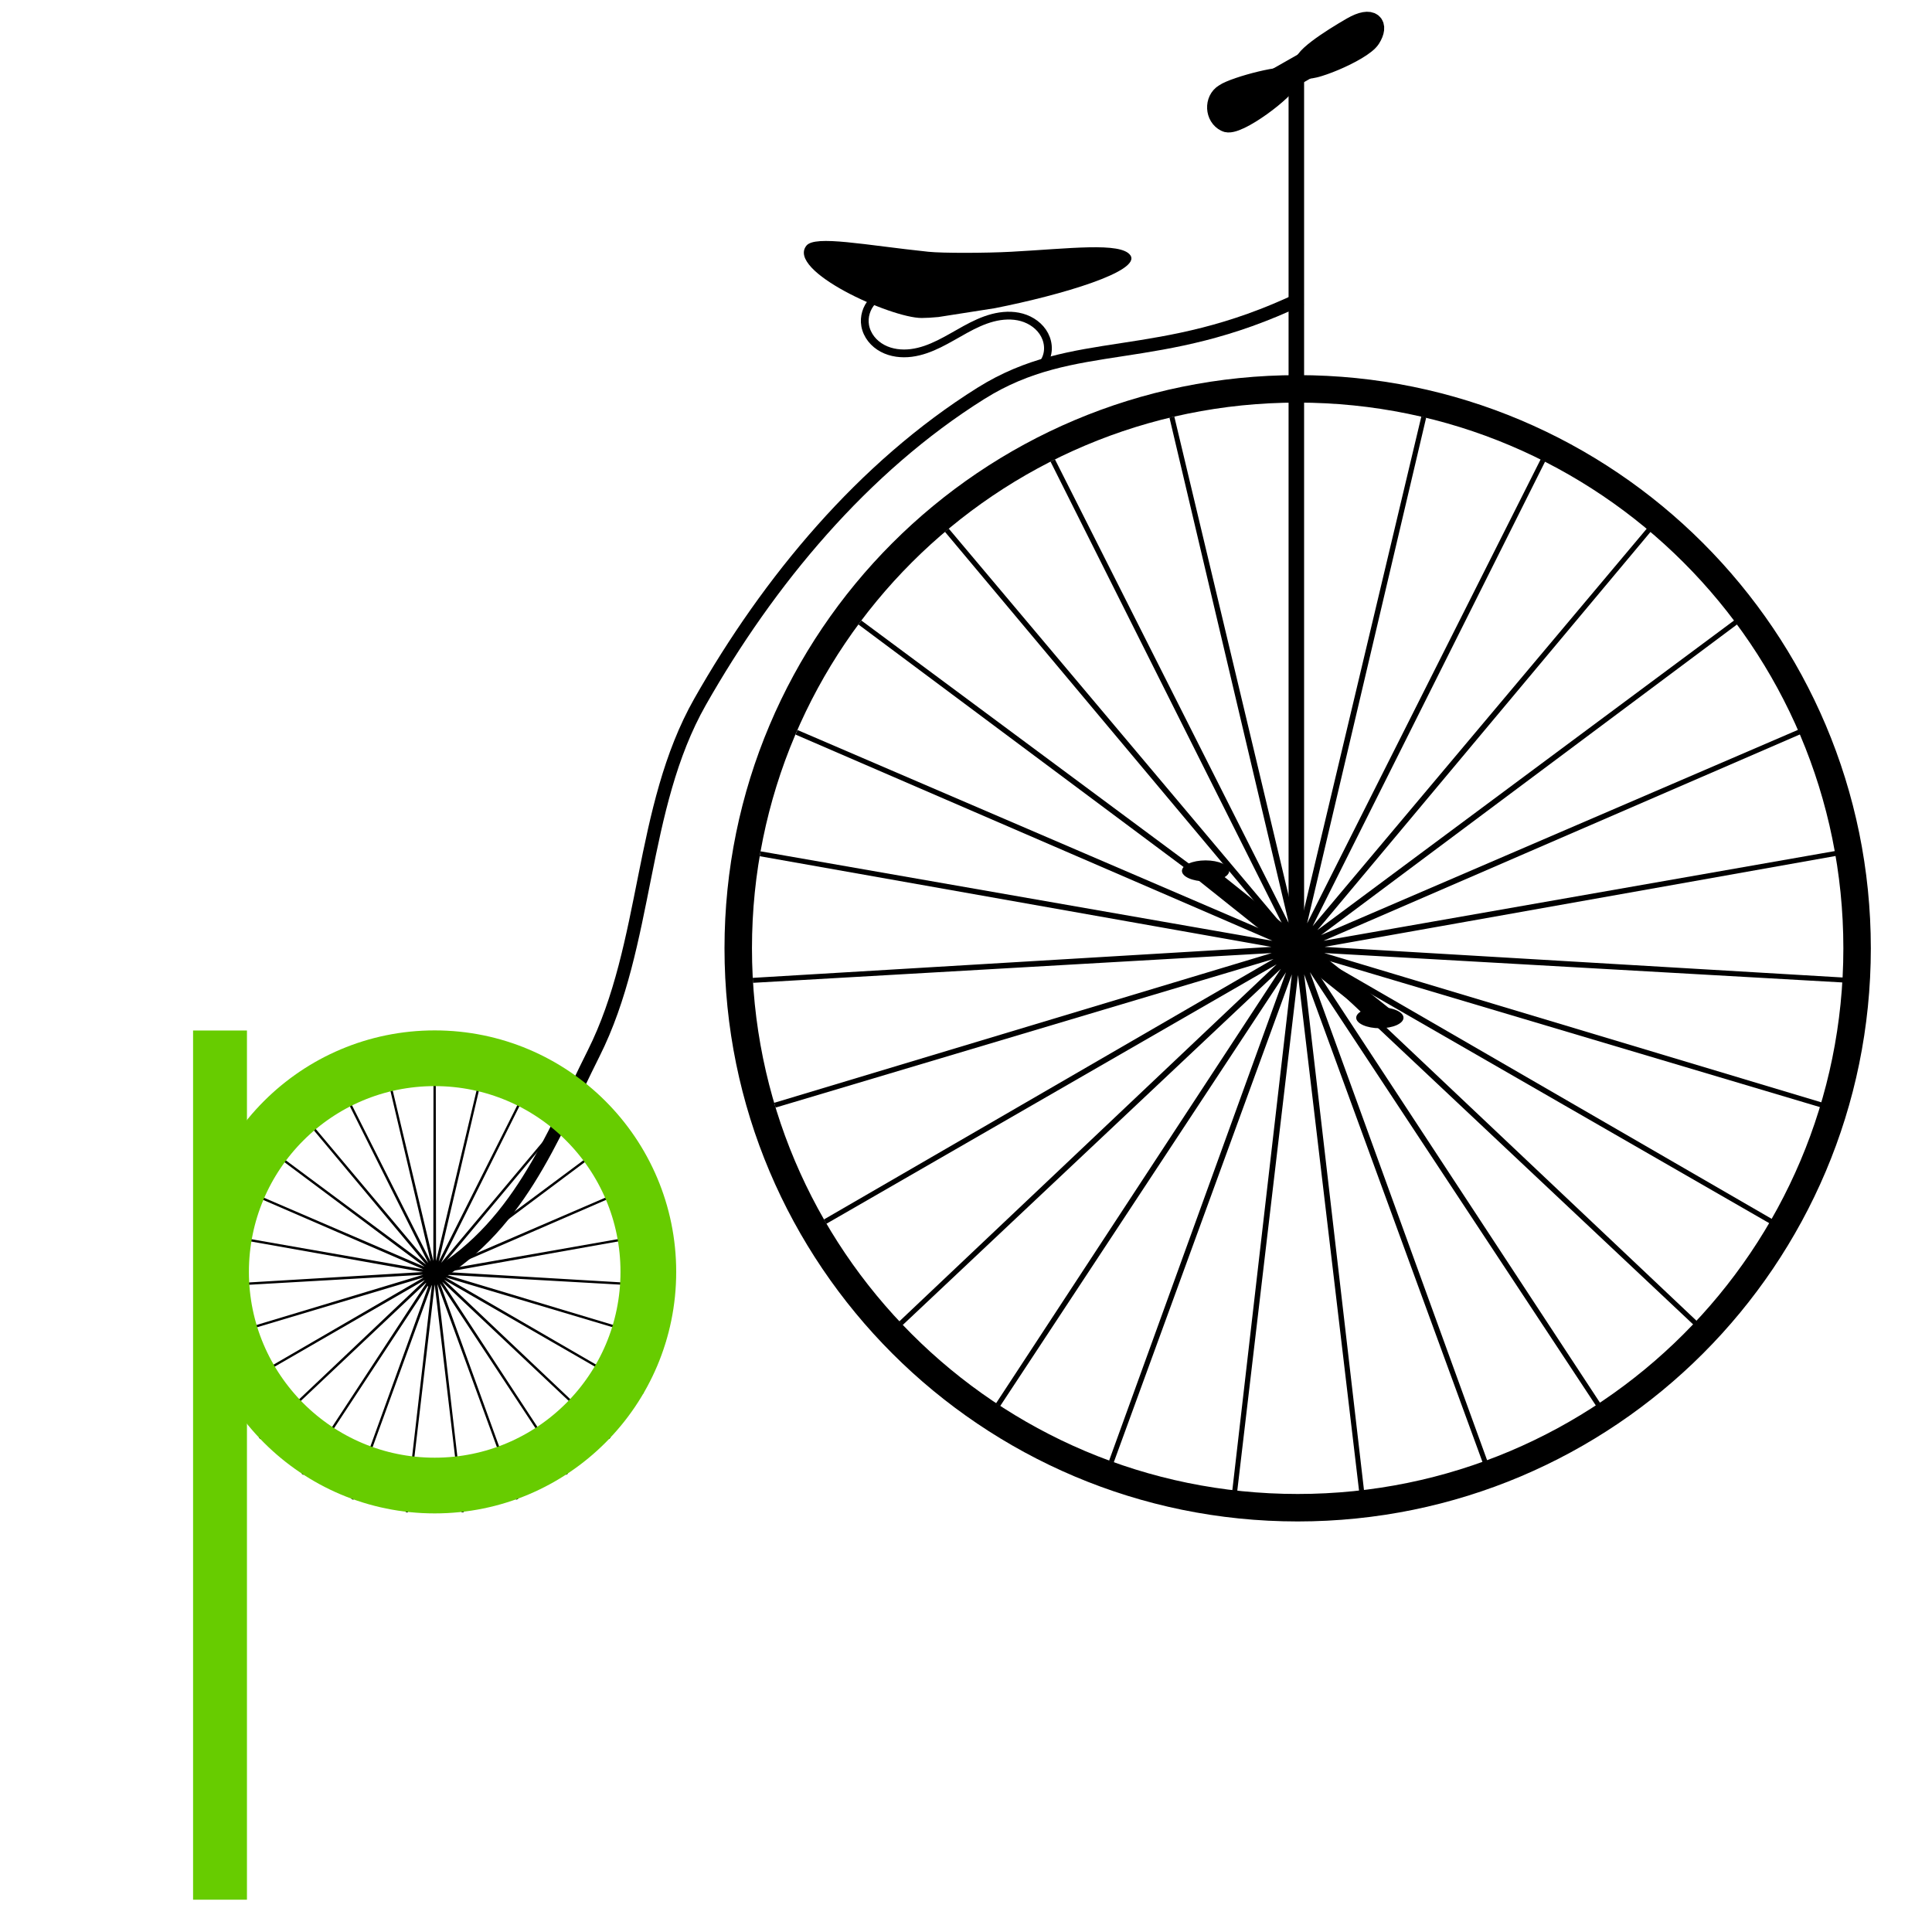
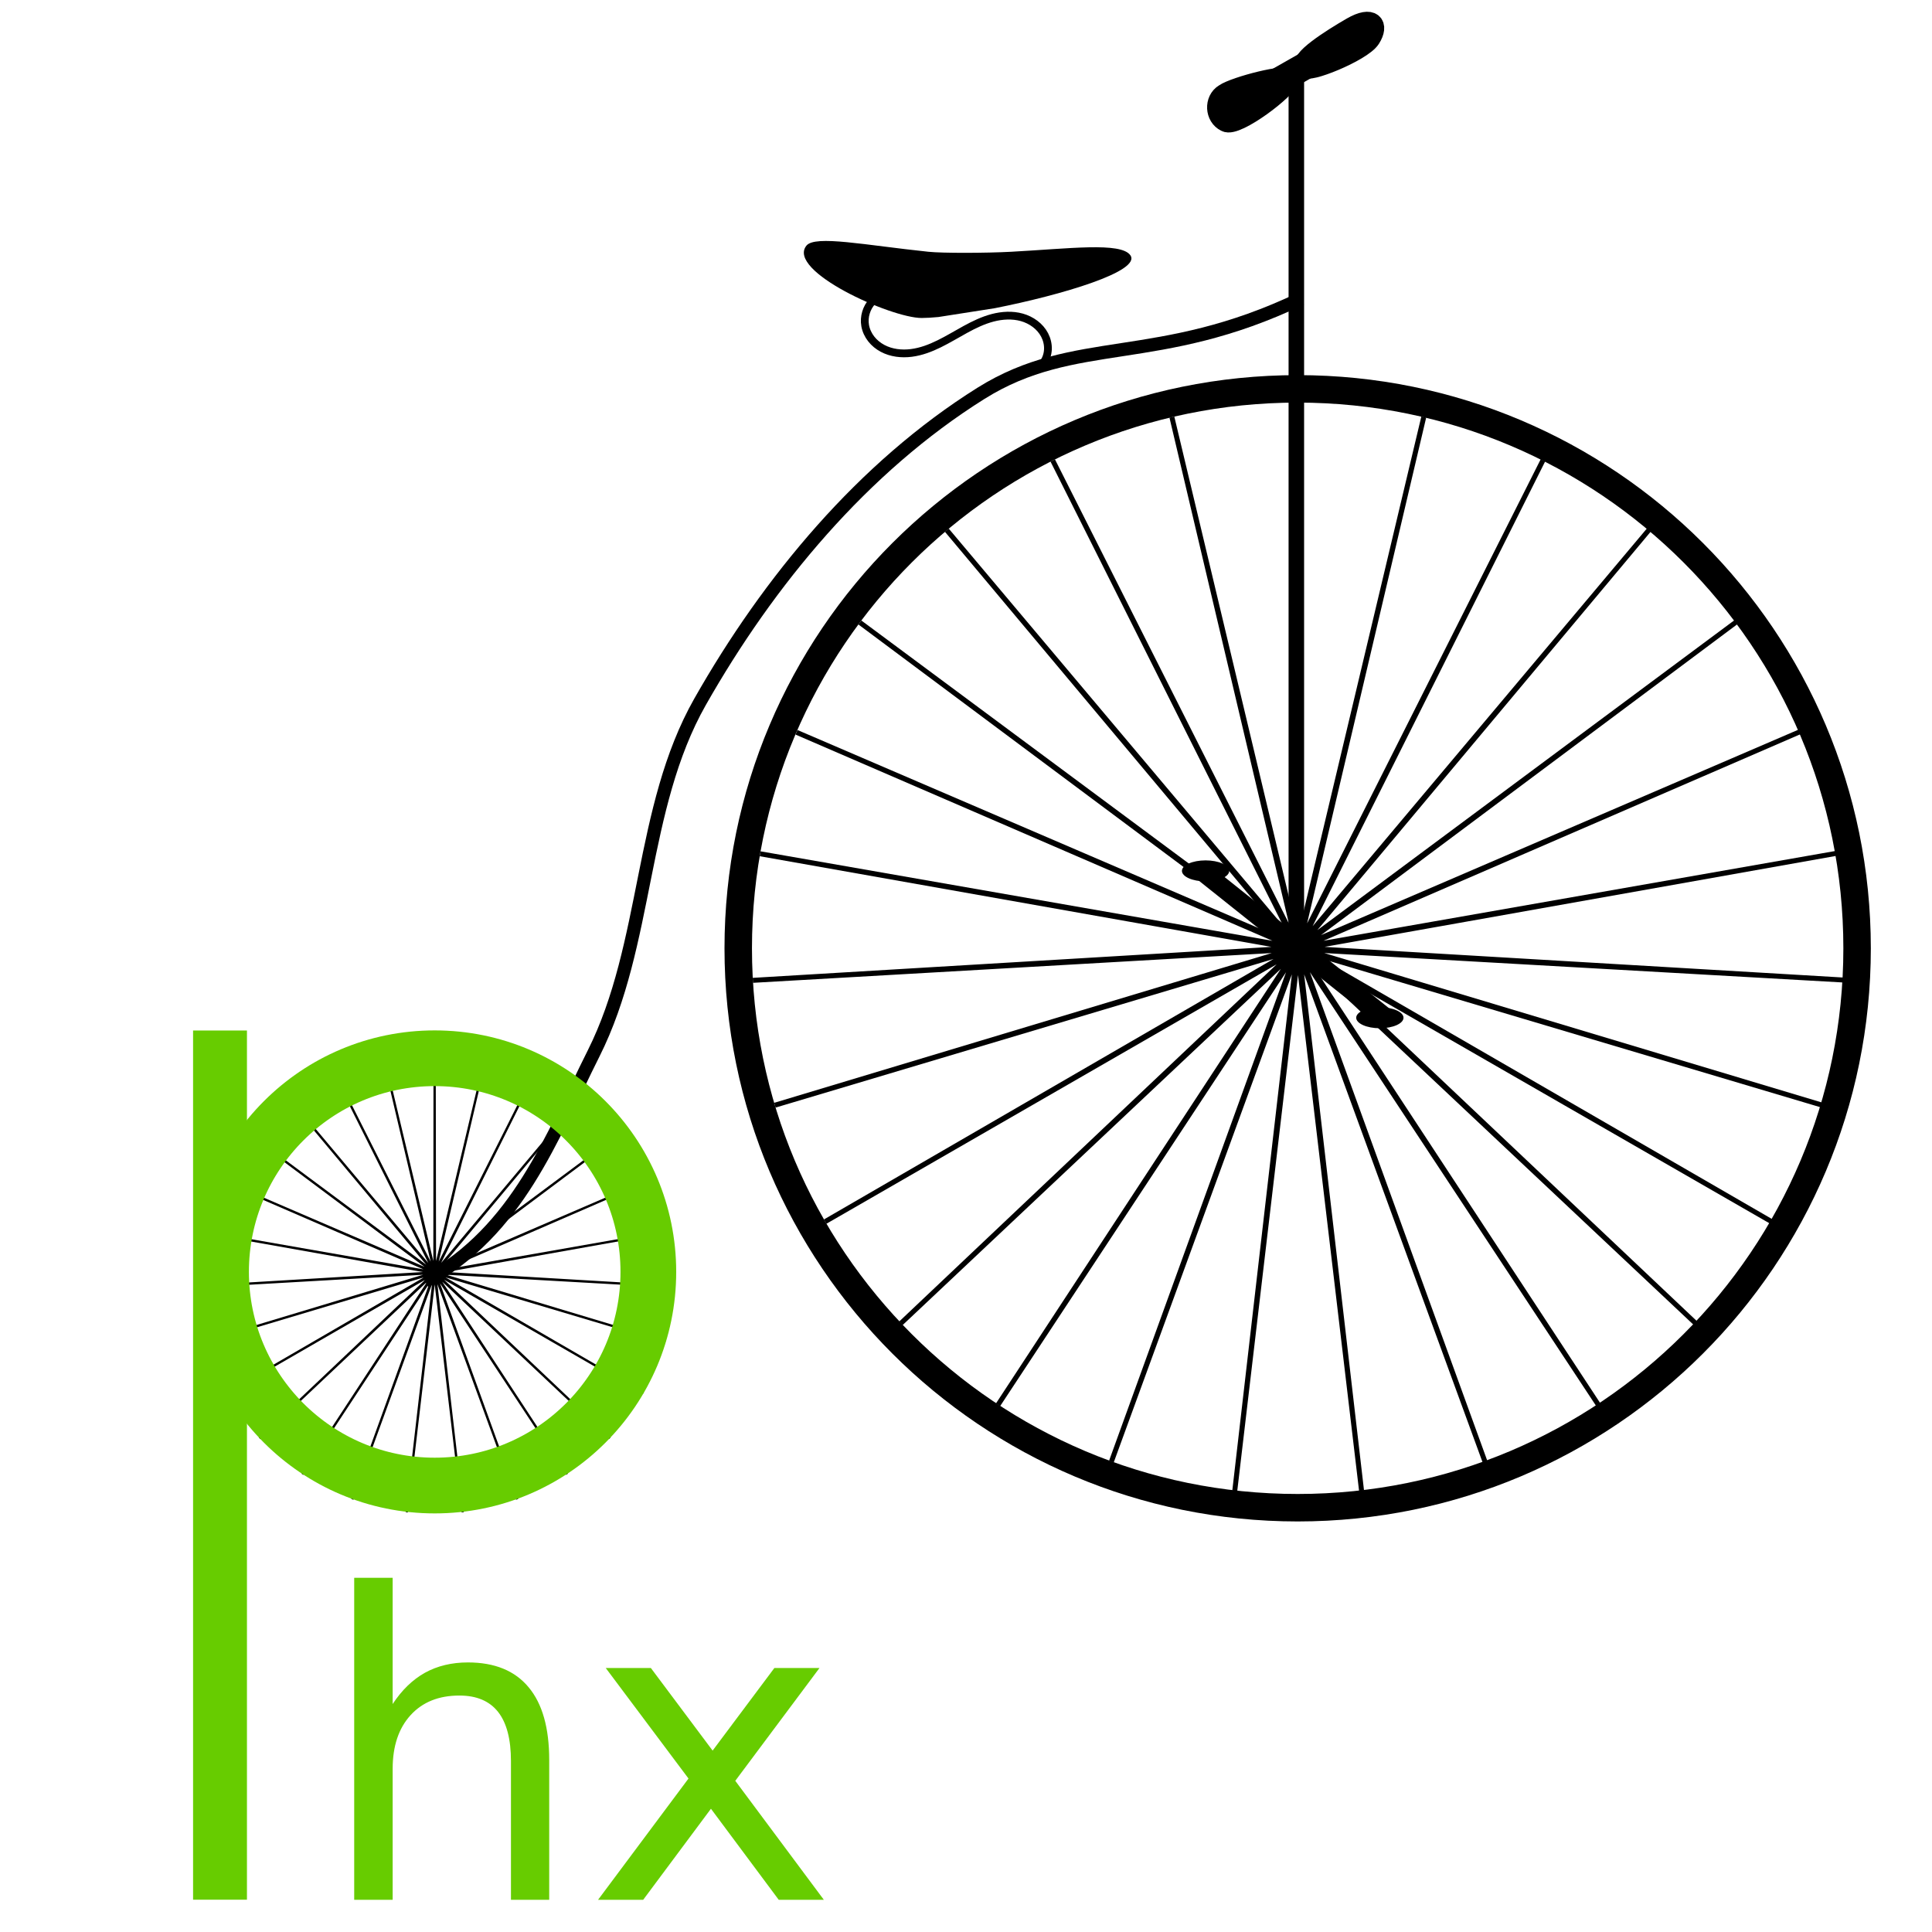
- <svg xmlns="http://www.w3.org/2000/svg" width="1200" height="1200" id="svg3093" version="1.1">
+ <svg xmlns="http://www.w3.org/2000/svg" version="1.1" width="1200" height="1200" id="svg3093">
  <defs id="defs3095">
    </defs>
-   <g id="layer1" transform="translate(0,147.6378)">
-     <g id="g3051" transform="matrix(3.050408,0,0,3.050381,44.90291,-1304.332)">
-       <path transform="matrix(0.2022522,0,0,0.2022522,217.2141,534.5645)" d="M 560,563.791 163.535,190.858 462.243,645.871 162.469,191.56 348.192,703.195 161.27,191.997 223.995,732.671 160.002,192.146 96.348,732.711 158.734,191.998 -27.867,703.313 157.534,191.562 -141.954,646.061 156.468,190.86 -239.763,564.042 155.591,189.932 -316.02,461.678 154.953,188.827 -366.615,344.487 154.586,187.604 -388.82,218.786 154.512,186.33 -381.439,91.353 154.733,185.073 -344.868,-30.942 155.238,183.901 -281.079,-141.508 156,182.876 -193.512,-234.382 156.978,182.056 -86.887,-304.559 158.118,181.482 33.048,-348.254 159.36,181.188 l 0.467,-544.3 0.809,544.3 L 286.615,-348.334 161.879,181.481 406.578,-304.714 163.02,182.054 513.247,-234.604 163.998,182.874 600.872,-141.785 164.76,183.898 664.731,-31.26 165.266,185.07 701.378,91.013 165.488,186.327 708.841,218.441 165.414,187.601 686.714,344.155 165.049,188.824 636.193,461.378 164.411,189.929 z" id="path2987" style="fill:#88aa00;fill-opacity:0;stroke:#000000;stroke-width:5;stroke-linecap:round;stroke-linejoin:miter;stroke-miterlimit:4;stroke-opacity:1;stroke-dasharray:none;stroke-dashoffset:0" />
-       <path transform="matrix(1.118605,0,0,1.118605,-182.4203,84.95106)" d="m 487.963,435.664 c 0,56.24 -45.592,101.832 -101.832,101.832 -56.24,0 -101.832,-45.592 -101.832,-101.832 0,-56.24 45.592,-101.832 101.832,-101.832 56.24,0 101.832,45.592 101.832,101.832 z" id="path3003" style="fill:#000000;fill-opacity:0;stroke:#000000;stroke-width:5;stroke-linecap:round;stroke-linejoin:miter;stroke-miterlimit:4;stroke-opacity:1;stroke-dasharray:none;stroke-dashoffset:0" />
+   <g transform="translate(0,147.6378)" id="layer1">
+     <g transform="matrix(3.050408,0,0,3.050381,44.90291,-1304.332)" id="g3051">
+       <path d="M 560,563.791 163.535,190.858 462.243,645.871 162.469,191.56 348.192,703.195 161.27,191.997 223.995,732.671 160.002,192.146 96.348,732.711 158.734,191.998 -27.867,703.313 157.534,191.562 -141.954,646.061 156.468,190.86 -239.763,564.042 155.591,189.932 -316.02,461.678 154.953,188.827 -366.615,344.487 154.586,187.604 -388.82,218.786 154.512,186.33 -381.439,91.353 154.733,185.073 -344.868,-30.942 155.238,183.901 -281.079,-141.508 156,182.876 -193.512,-234.382 156.978,182.056 -86.887,-304.559 158.118,181.482 33.048,-348.254 159.36,181.188 l 0.467,-544.3 0.809,544.3 L 286.615,-348.334 161.879,181.481 406.578,-304.714 163.02,182.054 513.247,-234.604 163.998,182.874 600.872,-141.785 164.76,183.898 664.731,-31.26 165.266,185.07 701.378,91.013 165.488,186.327 708.841,218.441 165.414,187.601 686.714,344.155 165.049,188.824 636.193,461.378 164.411,189.929 z" transform="matrix(0.2022522,0,0,0.2022522,217.2141,534.5645)" id="path2987" style="fill:#88aa00;fill-opacity:0;stroke:#000000;stroke-width:5;stroke-linecap:round;stroke-linejoin:miter;stroke-miterlimit:4;stroke-opacity:1;stroke-dasharray:none;stroke-dashoffset:0" />
+       <path d="m 487.963,435.664 a 101.832,101.832 0 1 1 -203.665,0 101.832,101.832 0 1 1 203.665,0 z" transform="matrix(1.118605,0,0,1.118605,-182.4203,84.95106)" id="path3003" style="fill:#000000;fill-opacity:0;stroke:#000000;stroke-width:5;stroke-linecap:round;stroke-linejoin:miter;stroke-miterlimit:4;stroke-opacity:1;stroke-dasharray:none;stroke-dashoffset:0" />
    </g>
-     <path style="fill:none;stroke:#000000;stroke-width:9.646;stroke-linecap:butt;stroke-linejoin:miter;stroke-miterlimit:4;stroke-opacity:1;stroke-dasharray:none" d="m 805.177,449.441 c 0,-553.078 0,-552.256 0,-552.256" id="path3015" />
-     <path style="fill:none;stroke:#000000;stroke-width:8.201;stroke-linecap:butt;stroke-linejoin:miter;stroke-miterlimit:4;stroke-opacity:1;stroke-dasharray:none" d="M 808.11,37.817 C 718.96,80.484 667.801,59.979 609.223,96.708 536.074,142.574 477.463,213.146 434.841,288.231 397.281,354.398 402.827,438.689 368.699,506.689 342.38,559.129 321.852,616.555 264.101,648.262" id="path3049" />
-     <path transform="matrix(0.2720681,0,0,0.2725242,226.4664,591.9999)" d="M 560,563.791 163.535,190.858 462.243,645.871 162.469,191.56 348.192,703.195 161.27,191.997 223.995,732.671 160.002,192.146 96.348,732.711 158.734,191.998 -27.867,703.313 157.534,191.562 -141.954,646.061 156.468,190.86 -239.763,564.042 155.591,189.932 -316.02,461.678 154.953,188.827 -366.615,344.487 154.586,187.604 -388.82,218.786 154.512,186.33 -381.439,91.353 154.733,185.073 -344.868,-30.942 155.238,183.901 -281.079,-141.508 156,182.876 -193.512,-234.382 156.978,182.056 -86.887,-304.559 158.118,181.482 33.048,-348.254 159.36,181.188 l 0.467,-544.3 0.809,544.3 L 286.615,-348.334 161.879,181.481 406.578,-304.714 163.02,182.054 513.247,-234.604 163.998,182.874 600.872,-141.785 164.76,183.898 664.731,-31.26 165.266,185.07 701.378,91.013 165.488,186.327 708.841,218.441 165.414,187.601 686.714,344.155 165.049,188.824 636.193,461.378 164.411,189.929 z" id="path2987-7" style="fill:#88aa00;fill-opacity:0;stroke:#000000;stroke-width:5;stroke-linecap:round;stroke-linejoin:miter;stroke-miterlimit:4;stroke-opacity:1;stroke-dasharray:none;stroke-dashoffset:0" />
-     <path transform="matrix(1.303123,0,0,1.303123,-233.1758,74.63847)" d="m 487.963,435.664 c 0,56.24 -45.592,101.832 -101.832,101.832 -56.24,0 -101.832,-45.592 -101.832,-101.832 0,-56.24 45.592,-101.832 101.832,-101.832 56.24,0 101.832,45.592 101.832,101.832 z" id="path3003-5" style="fill:#88aa00;fill-opacity:0;stroke:#67cc00;stroke-width:26.552;stroke-linecap:round;stroke-linejoin:miter;stroke-miterlimit:4;stroke-opacity:1;stroke-dasharray:none;stroke-dashoffset:0" />
+     <path d="m 805.177,449.441 c 0,-553.078 0,-552.256 0,-552.256" id="path3015" style="fill:none;stroke:#000000;stroke-width:9.646;stroke-linecap:butt;stroke-linejoin:miter;stroke-miterlimit:4;stroke-opacity:1;stroke-dasharray:none" />
+     <path d="M 808.11,37.817 C 718.96,80.484 667.801,59.979 609.223,96.708 536.074,142.574 477.463,213.146 434.841,288.231 397.281,354.398 402.827,438.689 368.699,506.689 342.38,559.129 321.852,616.555 264.101,648.262" id="path3049" style="fill:none;stroke:#000000;stroke-width:8.201;stroke-linecap:butt;stroke-linejoin:miter;stroke-miterlimit:4;stroke-opacity:1;stroke-dasharray:none" />
+     <path d="M 560,563.791 163.535,190.858 462.243,645.871 162.469,191.56 348.192,703.195 161.27,191.997 223.995,732.671 160.002,192.146 96.348,732.711 158.734,191.998 -27.867,703.313 157.534,191.562 -141.954,646.061 156.468,190.86 -239.763,564.042 155.591,189.932 -316.02,461.678 154.953,188.827 -366.615,344.487 154.586,187.604 -388.82,218.786 154.512,186.33 -381.439,91.353 154.733,185.073 -344.868,-30.942 155.238,183.901 -281.079,-141.508 156,182.876 -193.512,-234.382 156.978,182.056 -86.887,-304.559 158.118,181.482 33.048,-348.254 159.36,181.188 l 0.467,-544.3 0.809,544.3 L 286.615,-348.334 161.879,181.481 406.578,-304.714 163.02,182.054 513.247,-234.604 163.998,182.874 600.872,-141.785 164.76,183.898 664.731,-31.26 165.266,185.07 701.378,91.013 165.488,186.327 708.841,218.441 165.414,187.601 686.714,344.155 165.049,188.824 636.193,461.378 164.411,189.929 z" transform="matrix(0.2720681,0,0,0.2725242,226.4664,591.9999)" id="path2987-7" style="fill:#88aa00;fill-opacity:0;stroke:#000000;stroke-width:5;stroke-linecap:round;stroke-linejoin:miter;stroke-miterlimit:4;stroke-opacity:1;stroke-dasharray:none;stroke-dashoffset:0" />
+     <path d="m 487.963,435.664 a 101.832,101.832 0 1 1 -203.665,0 101.832,101.832 0 1 1 203.665,0 z" transform="matrix(1.303123,0,0,1.303123,-233.1758,74.63847)" id="path3003-5" style="fill:#88aa00;fill-opacity:0;stroke:#67cc00;stroke-width:26.552;stroke-linecap:round;stroke-linejoin:miter;stroke-miterlimit:4;stroke-opacity:1;stroke-dasharray:none;stroke-dashoffset:0" />
    <path d="m 582.9,49.265 c -4.06,0.395 -7.615,0.604 -10.473,0.604 -19.094,0 -84.01,-29.213 -71.572,-44.898 5.358,-6.76 36.679,-0.306 75.875,3.774 8.735,0.909 35.607,0.837 51.178,0 36.257,-1.948 68.097,-6.132 74.122,2.084 7.242,9.923 -42.443,24.722 -84.124,32.955" id="path3207" />
-     <path style="fill:none;stroke:#000000;stroke-width:4.823;stroke-linecap:butt;stroke-linejoin:miter;stroke-miterlimit:4;stroke-opacity:1;stroke-dasharray:none" d="m 556.805,34.1 c -5.43,-0.667 -11.127,1.38 -14.89,5.352 -3.763,3.972 -5.5,9.771 -4.541,15.157 0.538,3.021 1.877,5.882 3.769,8.297 1.892,2.415 4.328,4.388 7.035,5.832 5.414,2.887 11.807,3.615 17.893,2.833 12.172,-1.562 22.77,-8.694 33.532,-14.592 5.381,-2.949 10.954,-5.645 16.888,-7.208 5.934,-1.563 12.281,-1.95 18.19,-0.294 5.908,1.657 11.329,5.504 14.159,10.948 1.415,2.722 2.163,5.803 2.049,8.869 -0.115,3.066 -1.104,6.109 -2.902,8.595 -1.671,2.311 -4.027,4.121 -6.692,5.138" id="path3221" />
-     <path style="fill:none;stroke:#000000;stroke-width:16.805;stroke-linecap:butt;stroke-linejoin:miter;stroke-miterlimit:4;stroke-opacity:1" d="m 841.598,-124.235 c -27.086,15.363 -54.172,30.727 -81.258,46.09" id="path4020" />
-     <path style="fill:#000000;fill-opacity:1;stroke:#000000;stroke-width:12.71;stroke-linecap:round;stroke-linejoin:miter;stroke-miterlimit:4;stroke-opacity:1;stroke-dashoffset:0" d="m 851.089,-123.815 c -5.404,8.443 -40.781,22.332 -39.586,17.735 -6.626,-3.166 15.582,-17.28 28.223,-24.558 12.642,-7.278 16.767,-1.62 11.362,6.823 z" id="path4022" />
-     <path style="fill:#000000;fill-opacity:1;stroke:#000000;stroke-width:12.71;stroke-linecap:round;stroke-linejoin:miter;stroke-miterlimit:4;stroke-opacity:1;stroke-dashoffset:0" d="m 800.057,-98.161 c 0.337,4.919 -32.306,29.833 -38.678,26.063 -6.626,-3.166 -7.128,-13.345 -0.842,-17.122 6.469,-4.567 40.36,-13.256 39.52,-8.941 z" id="path4018" />
-     <path style="fill:none;stroke:#67cc00;stroke-width:33.465;stroke-linecap:square;stroke-linejoin:miter;stroke-miterlimit:0;stroke-opacity:1;stroke-dasharray:none;marker-start:none" d="m 136.654,509.173 0,506.378" id="path4067" />
-     <path style="fill:none;stroke:#000000;stroke-width:11.741;stroke-linecap:butt;stroke-linejoin:miter;stroke-miterlimit:4;stroke-opacity:1;stroke-dasharray:none" d="m 747.39,394.076 114.947,91.681" id="path4156" />
-     <path style="fill:#000000;fill-opacity:1;stroke:#000000;stroke-width:0;stroke-linecap:round;stroke-linejoin:miter;stroke-miterlimit:4;stroke-opacity:1;stroke-dasharray:none;stroke-dashoffset:0" id="path4165-7" d="m 150.268,90.844 c 0,2.096 -2.778,3.795 -6.205,3.795 -3.427,0 -6.205,-1.699 -6.205,-3.795 0,-2.096 2.778,-3.795 6.205,-3.795 3.427,0 6.205,1.699 6.205,3.795 z" transform="matrix(2.366918,0,0,1.718041,516.0656,328.4256)" />
-     <path style="fill:#000000;fill-opacity:1;stroke:#000000;stroke-width:0;stroke-linecap:round;stroke-linejoin:miter;stroke-miterlimit:4;stroke-opacity:1;stroke-dasharray:none;stroke-dashoffset:0" id="path4165-7-0" d="m 150.268,90.844 c 0,2.096 -2.778,3.795 -6.205,3.795 -3.427,0 -6.205,-1.699 -6.205,-3.795 0,-2.096 2.778,-3.795 6.205,-3.795 3.427,0 6.205,1.699 6.205,3.795 z" transform="matrix(2.366918,0,0,1.718041,407.8275,237.209)" />
-     <text xml:space="preserve" style="font-size:263.848px;font-style:normal;font-weight:normal;line-height:0%;letter-spacing:0px;word-spacing:0px;writing-mode:tb-rl;fill:#67cc00;fill-opacity:1;stroke:none;font-family:Sans" x="195.53" y="1034.748" id="text4349" transform="scale(1.002312,0.9976938)">
-       <tspan id="tspan4351" x="195.53" y="1034.748" style="font-weight:normal;writing-mode:lr-tb;fill:#67cc00;fill-opacity:1">hx</tspan>
-     </text>
+     <path d="m 556.805,34.1 c -5.43,-0.667 -11.127,1.38 -14.89,5.352 -3.763,3.972 -5.5,9.771 -4.541,15.157 0.538,3.021 1.877,5.882 3.769,8.297 1.892,2.415 4.328,4.388 7.035,5.832 5.414,2.887 11.807,3.615 17.893,2.833 12.172,-1.562 22.77,-8.694 33.532,-14.592 5.381,-2.949 10.954,-5.645 16.888,-7.208 5.934,-1.563 12.281,-1.95 18.19,-0.294 5.908,1.657 11.329,5.504 14.159,10.948 1.415,2.722 2.163,5.803 2.049,8.869 -0.115,3.066 -1.104,6.109 -2.902,8.595 -1.671,2.311 -4.027,4.121 -6.692,5.138" id="path3221" style="fill:none;stroke:#000000;stroke-width:4.823;stroke-linecap:butt;stroke-linejoin:miter;stroke-miterlimit:4;stroke-opacity:1;stroke-dasharray:none" />
+     <path d="m 841.598,-124.235 c -27.086,15.363 -54.172,30.727 -81.258,46.09" id="path4020" style="fill:none;stroke:#000000;stroke-width:16.805;stroke-linecap:butt;stroke-linejoin:miter;stroke-miterlimit:4;stroke-opacity:1" />
+     <path d="m 851.089,-123.815 c -5.404,8.443 -40.781,22.332 -39.586,17.735 -6.626,-3.166 15.582,-17.28 28.223,-24.558 12.642,-7.278 16.767,-1.62 11.362,6.823 z" id="path4022" style="fill:#000000;fill-opacity:1;stroke:#000000;stroke-width:12.71;stroke-linecap:round;stroke-linejoin:miter;stroke-miterlimit:4;stroke-opacity:1;stroke-dashoffset:0" />
+     <path d="m 800.057,-98.161 c 0.337,4.919 -32.306,29.833 -38.678,26.063 -6.626,-3.166 -7.128,-13.345 -0.842,-17.122 6.469,-4.567 40.36,-13.256 39.52,-8.941 z" id="path4018" style="fill:#000000;fill-opacity:1;stroke:#000000;stroke-width:12.71;stroke-linecap:round;stroke-linejoin:miter;stroke-miterlimit:4;stroke-opacity:1;stroke-dashoffset:0" />
+     <path d="m 136.654,509.173 0,506.378" id="path4067" style="fill:none;stroke:#67cc00;stroke-width:33.465;stroke-linecap:square;stroke-linejoin:miter;stroke-miterlimit:0;stroke-opacity:1;stroke-dasharray:none;marker-start:none" />
+     <path d="m 747.39,394.076 114.947,91.681" id="path4156" style="fill:none;stroke:#000000;stroke-width:11.741;stroke-linecap:butt;stroke-linejoin:miter;stroke-miterlimit:4;stroke-opacity:1;stroke-dasharray:none" />
+     <path d="m 150.268,90.844 a 6.205,3.795 0 1 1 -12.411,0 6.205,3.795 0 1 1 12.411,0 z" transform="matrix(2.366918,0,0,1.718041,516.0656,328.4256)" id="path4165-7" style="fill:#000000;fill-opacity:1;stroke:#000000;stroke-width:0;stroke-linecap:round;stroke-linejoin:miter;stroke-miterlimit:4;stroke-opacity:1;stroke-dasharray:none;stroke-dashoffset:0" />
+     <path d="m 150.268,90.844 a 6.205,3.795 0 1 1 -12.411,0 6.205,3.795 0 1 1 12.411,0 z" transform="matrix(2.366918,0,0,1.718041,407.8275,237.209)" id="path4165-7-0" style="fill:#000000;fill-opacity:1;stroke:#000000;stroke-width:0;stroke-linecap:round;stroke-linejoin:miter;stroke-miterlimit:4;stroke-opacity:1;stroke-dasharray:none;stroke-dashoffset:0" />
+     <g transform="scale(1.002312,0.9976938)" id="text4349" style="font-size:263.848px;font-style:normal;font-weight:normal;line-height:0%;letter-spacing:0px;word-spacing:0px;writing-mode:tb-rl;fill:#67cc00;fill-opacity:1;stroke:none;font-family:Sans">
+       <path d="m 340.337,947.658 0,87.09 -23.705,0 0,-86.317 c -1.2e-4,-13.656 -2.663,-23.877 -7.988,-30.662 -5.325,-6.785 -13.313,-10.178 -23.963,-10.178 -12.797,1.3e-4 -22.889,4.08 -30.275,12.239 -7.386,8.159 -11.08,19.282 -11.08,33.367 l 0,81.55 -23.834,0 0,-200.462 23.834,0 0,78.587 c 5.669,-8.675 12.325,-15.159 19.969,-19.454 7.73,-4.294 16.619,-6.441 26.668,-6.442 16.576,1.4e-4 29.116,5.153 37.619,15.46 8.503,10.221 12.754,25.294 12.754,45.22" id="path3106" style="writing-mode:lr-tb;fill:#67cc00" />
+       <path d="m 507.818,890.457 -52.177,70.213 54.882,74.078 -27.957,0 -41.999,-56.686 -41.999,56.686 -27.956,0 56.042,-75.495 -51.275,-68.796 27.957,0 38.263,51.404 38.263,-51.404 27.956,0" id="path3108" style="writing-mode:lr-tb;fill:#67cc00" />
+     </g>
  </g>
</svg>
